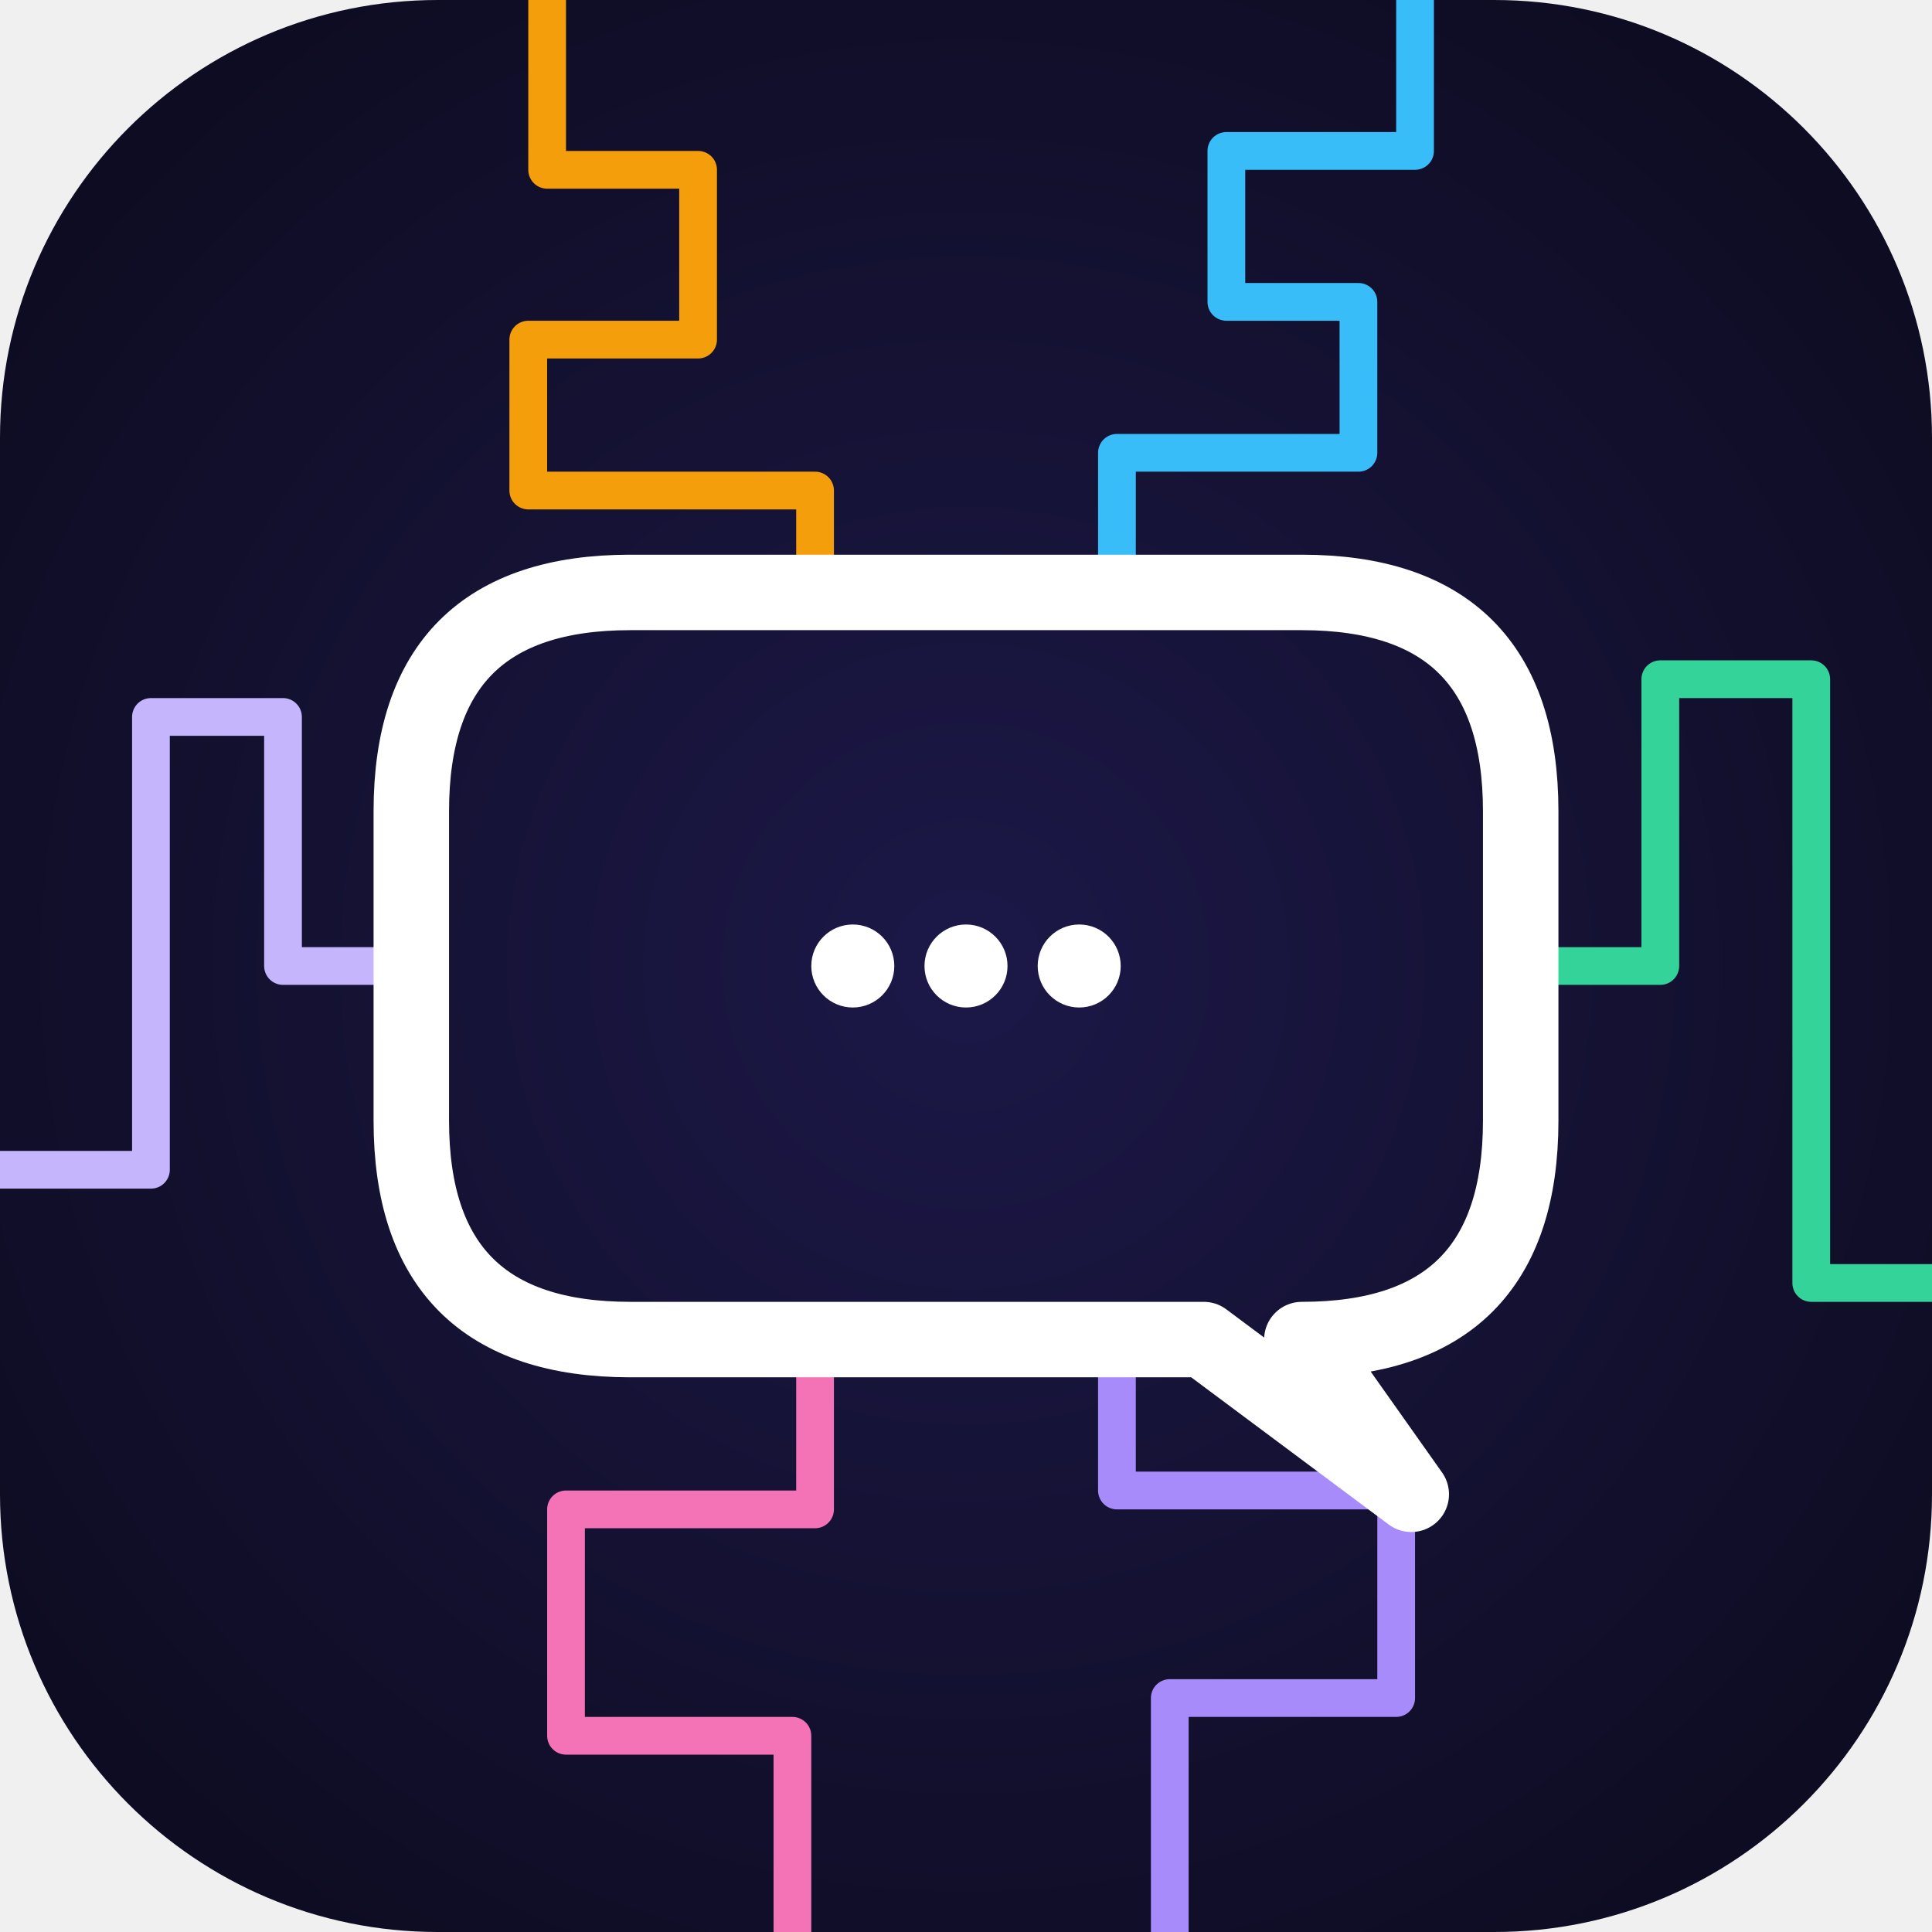
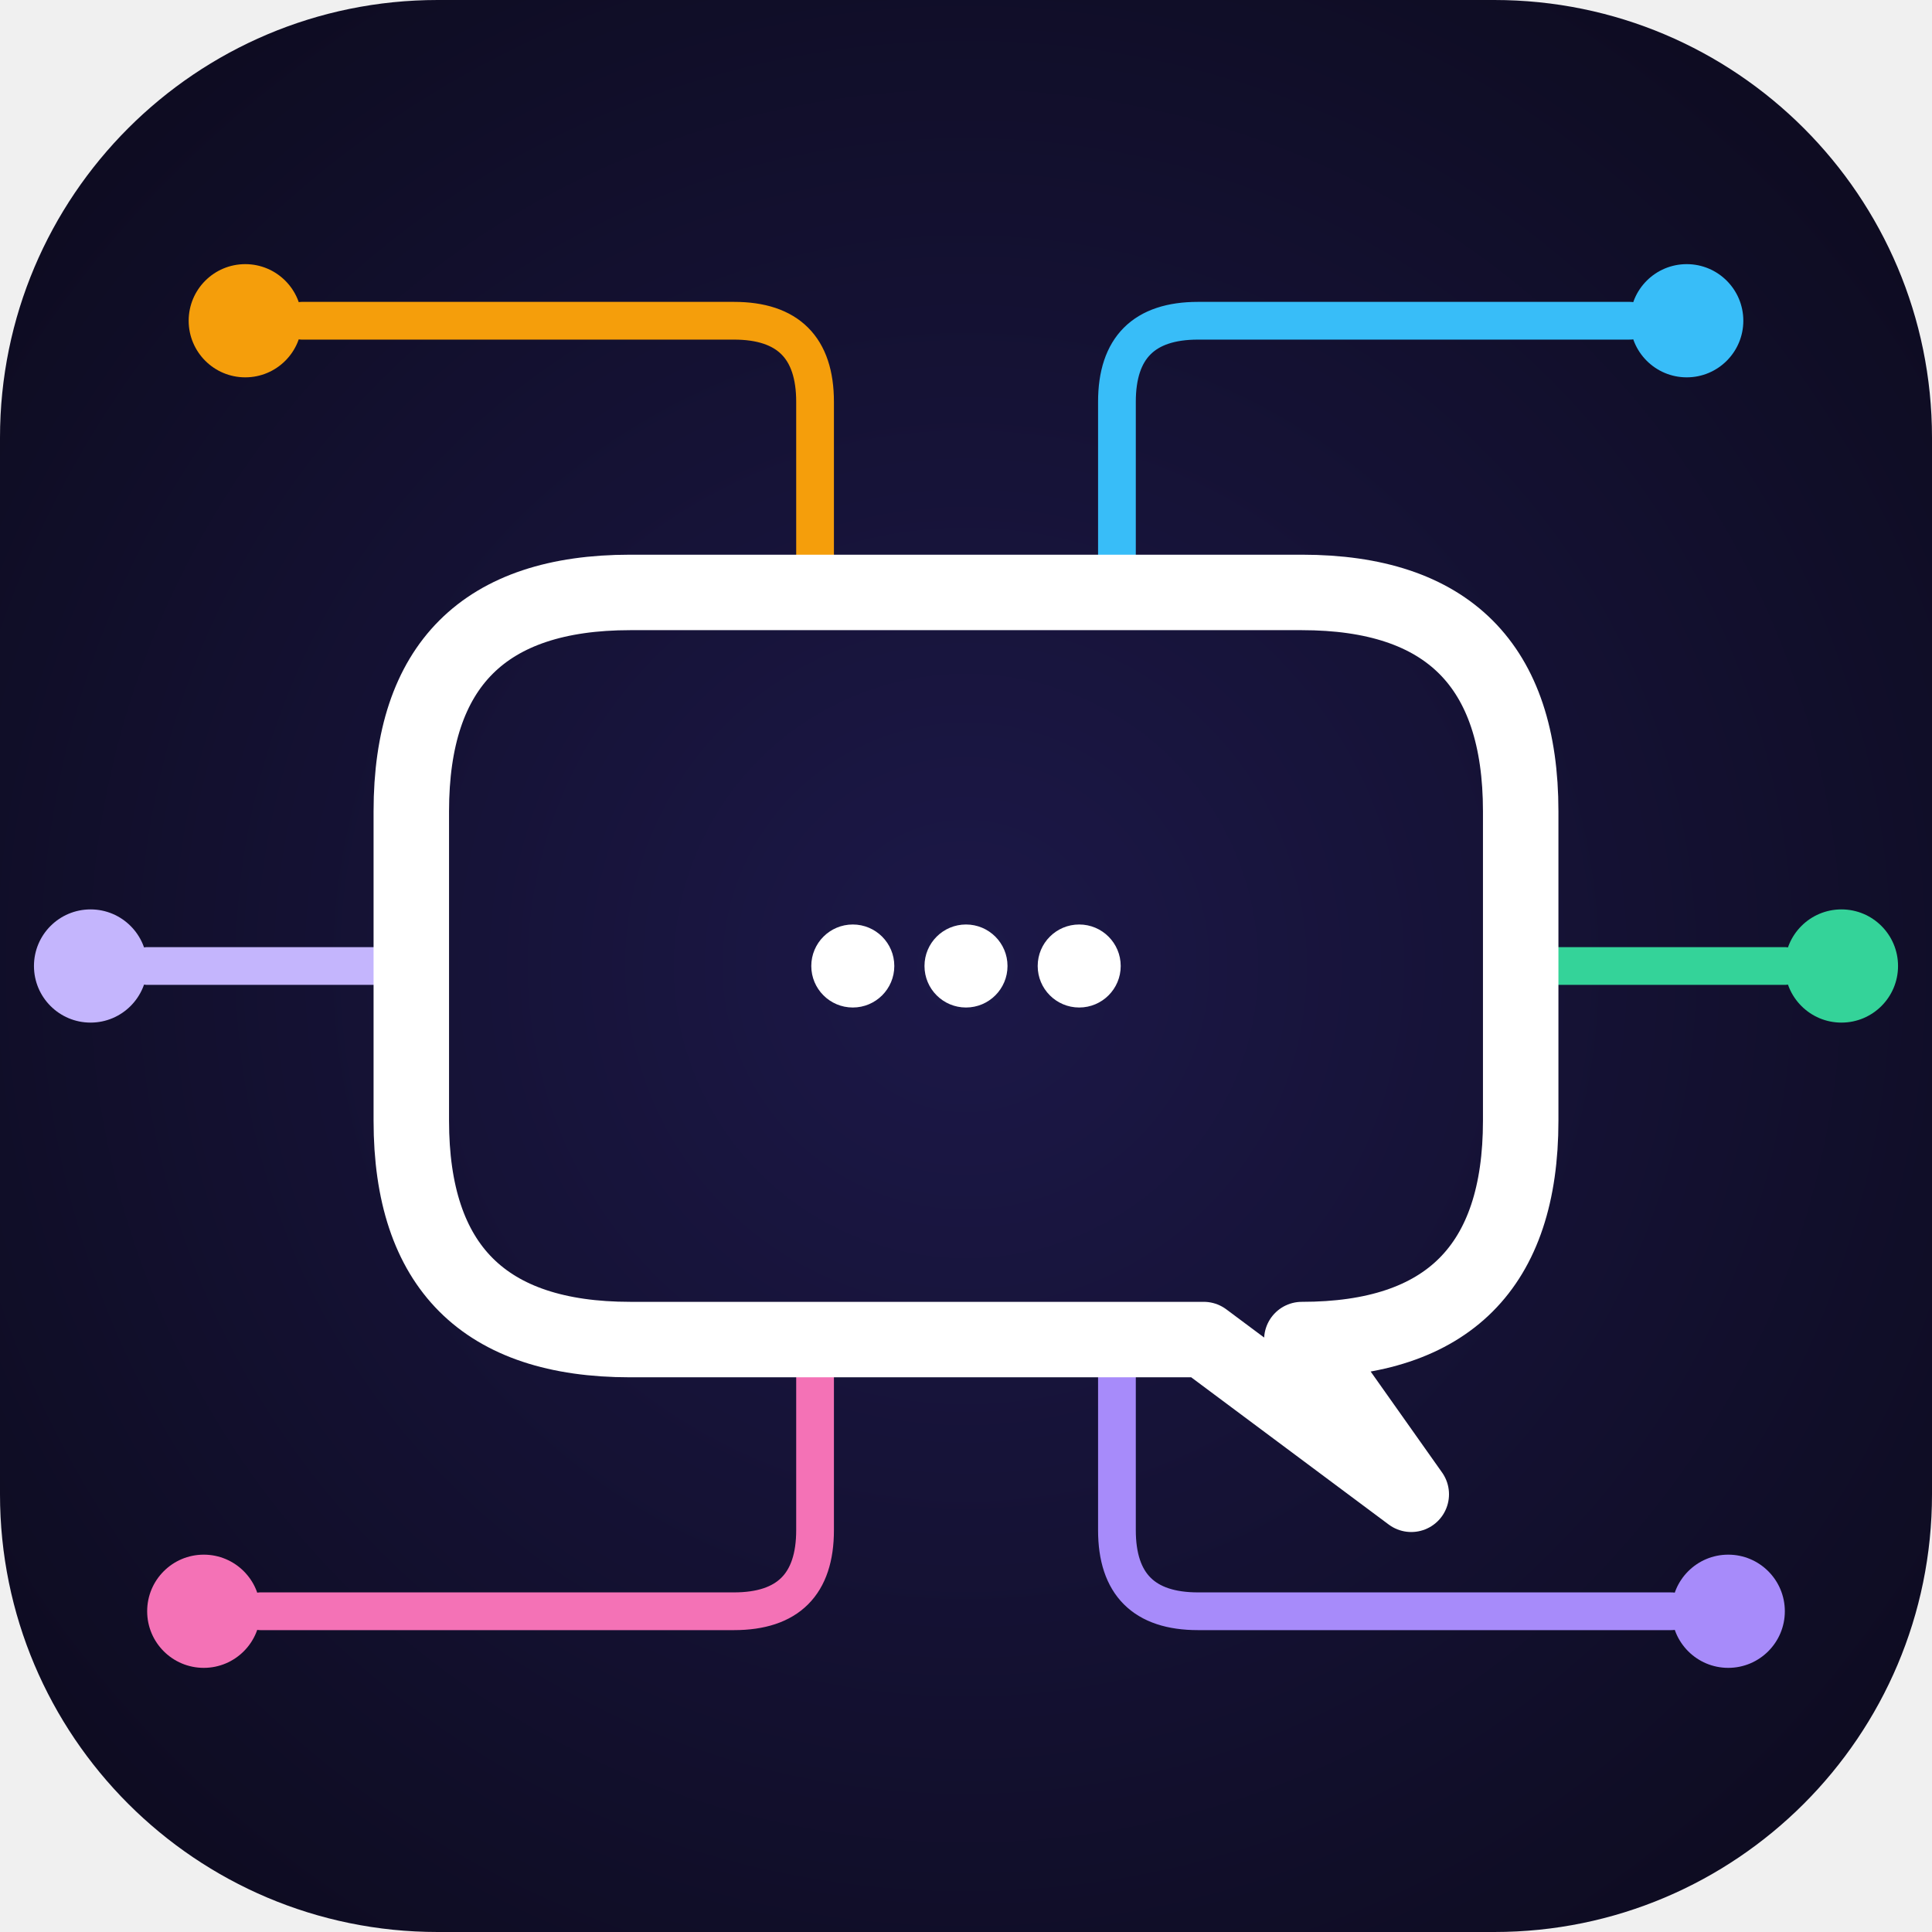
<svg xmlns="http://www.w3.org/2000/svg" width="1024" height="1024" viewBox="0 0 1024 1024">
  <defs>
    <radialGradient id="bg" cx="50%" cy="50%" r="60%">
      <stop offset="0%" stop-color="#1c1848" />
      <stop offset="100%" stop-color="#0e0c22" />
    </radialGradient>
    <clipPath id="iconClip">
      <rect width="1024" height="1024" rx="232" />
    </clipPath>
  </defs>
  <rect width="1024" height="1024" rx="232" fill="url(#bg)" />
  <g clip-path="url(#iconClip)">
-     <path d="M 432 314 L 432 260 L 280 260 L 280 180 L 370 180 L 370 90 L 290 90 L 290 0" fill="none" stroke="#f59e0b" stroke-width="20" stroke-linecap="round" stroke-linejoin="round" />
-     <path d="M 592 314 L 592 240 L 720 240 L 720 160 L 650 160 L 650 80 L 750 80 L 750 0" fill="none" stroke="#38bdf8" stroke-width="20" stroke-linecap="round" stroke-linejoin="round" />
-     <path d="M 218 512 L 150 512 L 150 380 L 80 380 L 80 620 L 0 620" fill="none" stroke="#c4b5fd" stroke-width="20" stroke-linecap="round" stroke-linejoin="round" />
-     <path d="M 806 512 L 880 512 L 880 360 L 960 360 L 960 680 L 1024 680" fill="none" stroke="#34d399" stroke-width="20" stroke-linecap="round" stroke-linejoin="round" />
-     <path d="M 432 710 L 432 800 L 300 800 L 300 920 L 420 920 L 420 1024" fill="none" stroke="#f472b6" stroke-width="20" stroke-linecap="round" stroke-linejoin="round" />
-     <path d="M 592 710 L 592 790 L 740 790 L 740 900 L 620 900 L 620 1024" fill="none" stroke="#a78bfa" stroke-width="20" stroke-linecap="round" stroke-linejoin="round" />
+     <path d="M 432 314 L 432 213 Q 432 170 389 170 L 160 170" fill="none" stroke="#f59e0b" stroke-width="20" stroke-linecap="round" />
+     <path d="M 592 314 L 592 213 Q 592 170 635 170 L 864 170" fill="none" stroke="#38bdf8" stroke-width="20" stroke-linecap="round" />
+     <path d="M 218 512 L 78 512" fill="none" stroke="#c4b5fd" stroke-width="20" stroke-linecap="round" />
+     <path d="M 806 512 L 946 512" fill="none" stroke="#34d399" stroke-width="20" stroke-linecap="round" />
+     <path d="M 432 710 L 432 811 Q 432 854 389 854 L 138 854" fill="none" stroke="#f472b6" stroke-width="20" stroke-linecap="round" />
+     <path d="M 592 710 L 592 811 Q 592 854 635 854 L 886 854" fill="none" stroke="#a78bfa" stroke-width="20" stroke-linecap="round" />
    <path d="M 218 430 Q 218 314 334 314 L 690 314 Q 806 314 806 430              L 806 594 Q 806 710 690 710 L 748 792 L 638 710              L 334 710 Q 218 710 218 594 Z" fill="none" stroke="white" stroke-width="40" stroke-linejoin="round" />
    <circle cx="452" cy="512" r="22" fill="white" />
    <circle cx="512" cy="512" r="22" fill="white" />
    <circle cx="572" cy="512" r="22" fill="white" />
+     <circle cx="130" cy="170" r="30" fill="#f59e0b" />
+     <circle cx="894" cy="170" r="30" fill="#38bdf8" />
+     <circle cx="48" cy="512" r="30" fill="#c4b5fd" />
+     <circle cx="976" cy="512" r="30" fill="#34d399" />
+     <circle cx="108" cy="854" r="30" fill="#f472b6" />
+     <circle cx="916" cy="854" r="30" fill="#a78bfa" />
  </g>
</svg>
